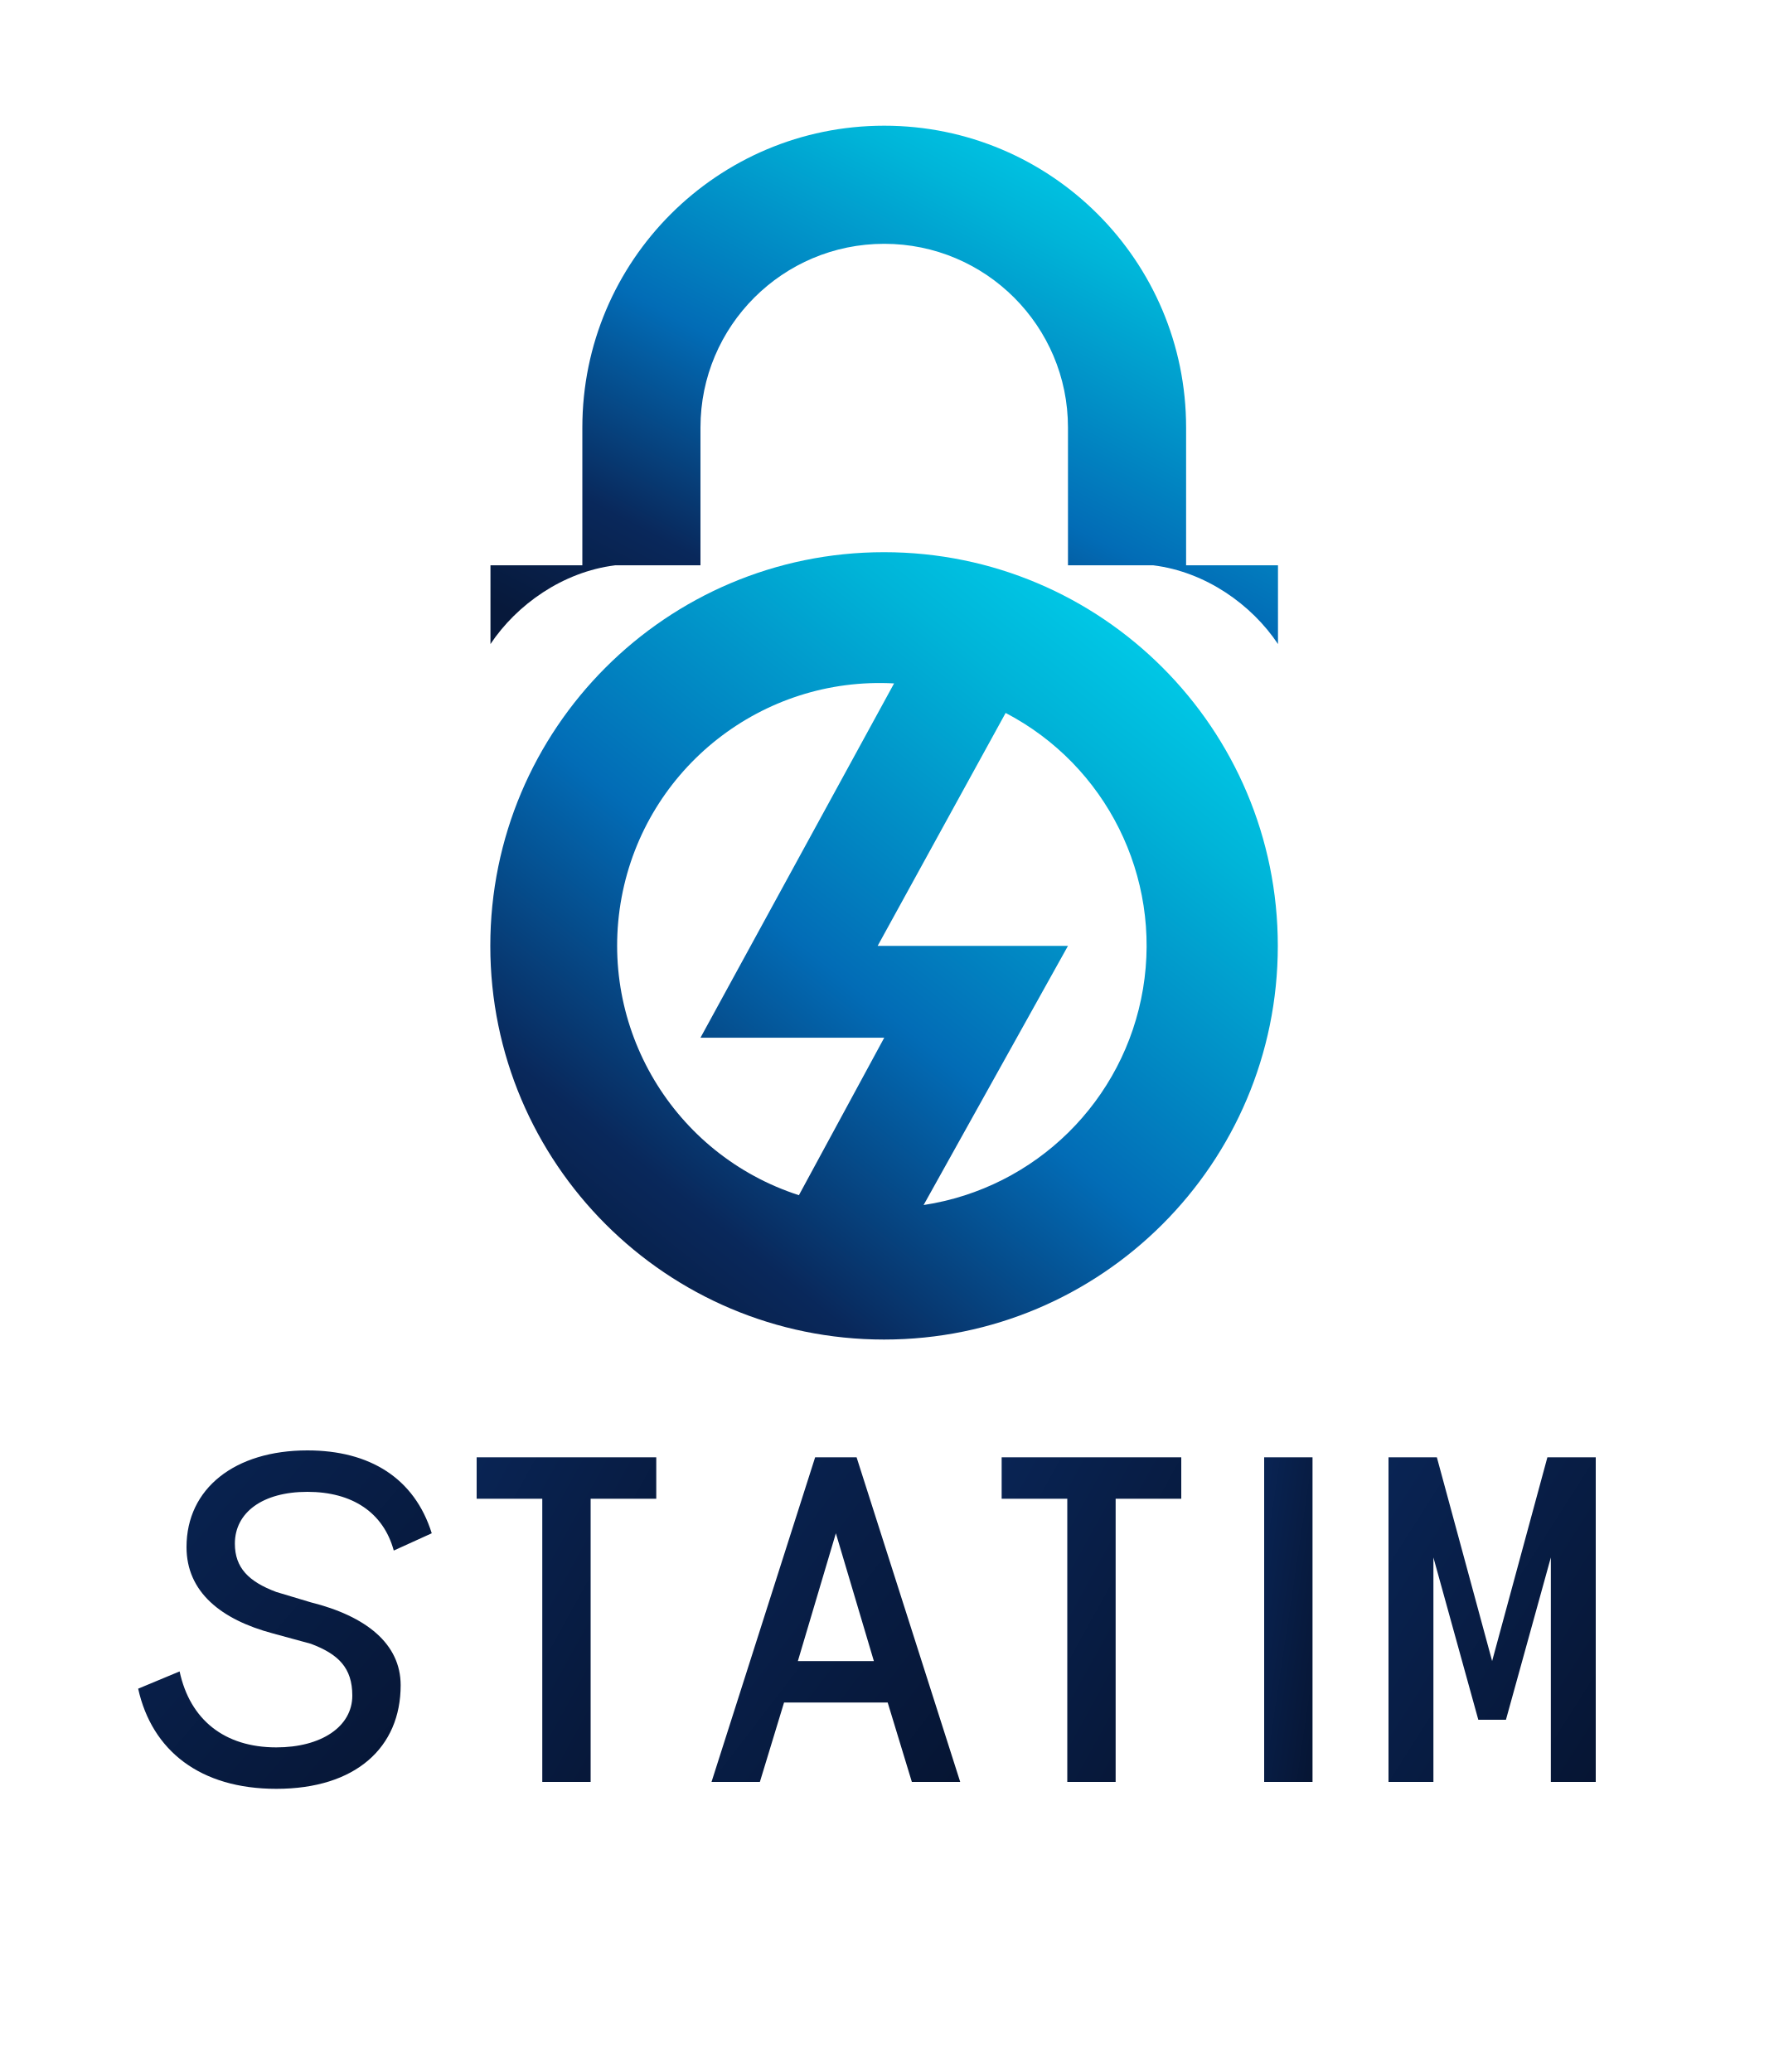
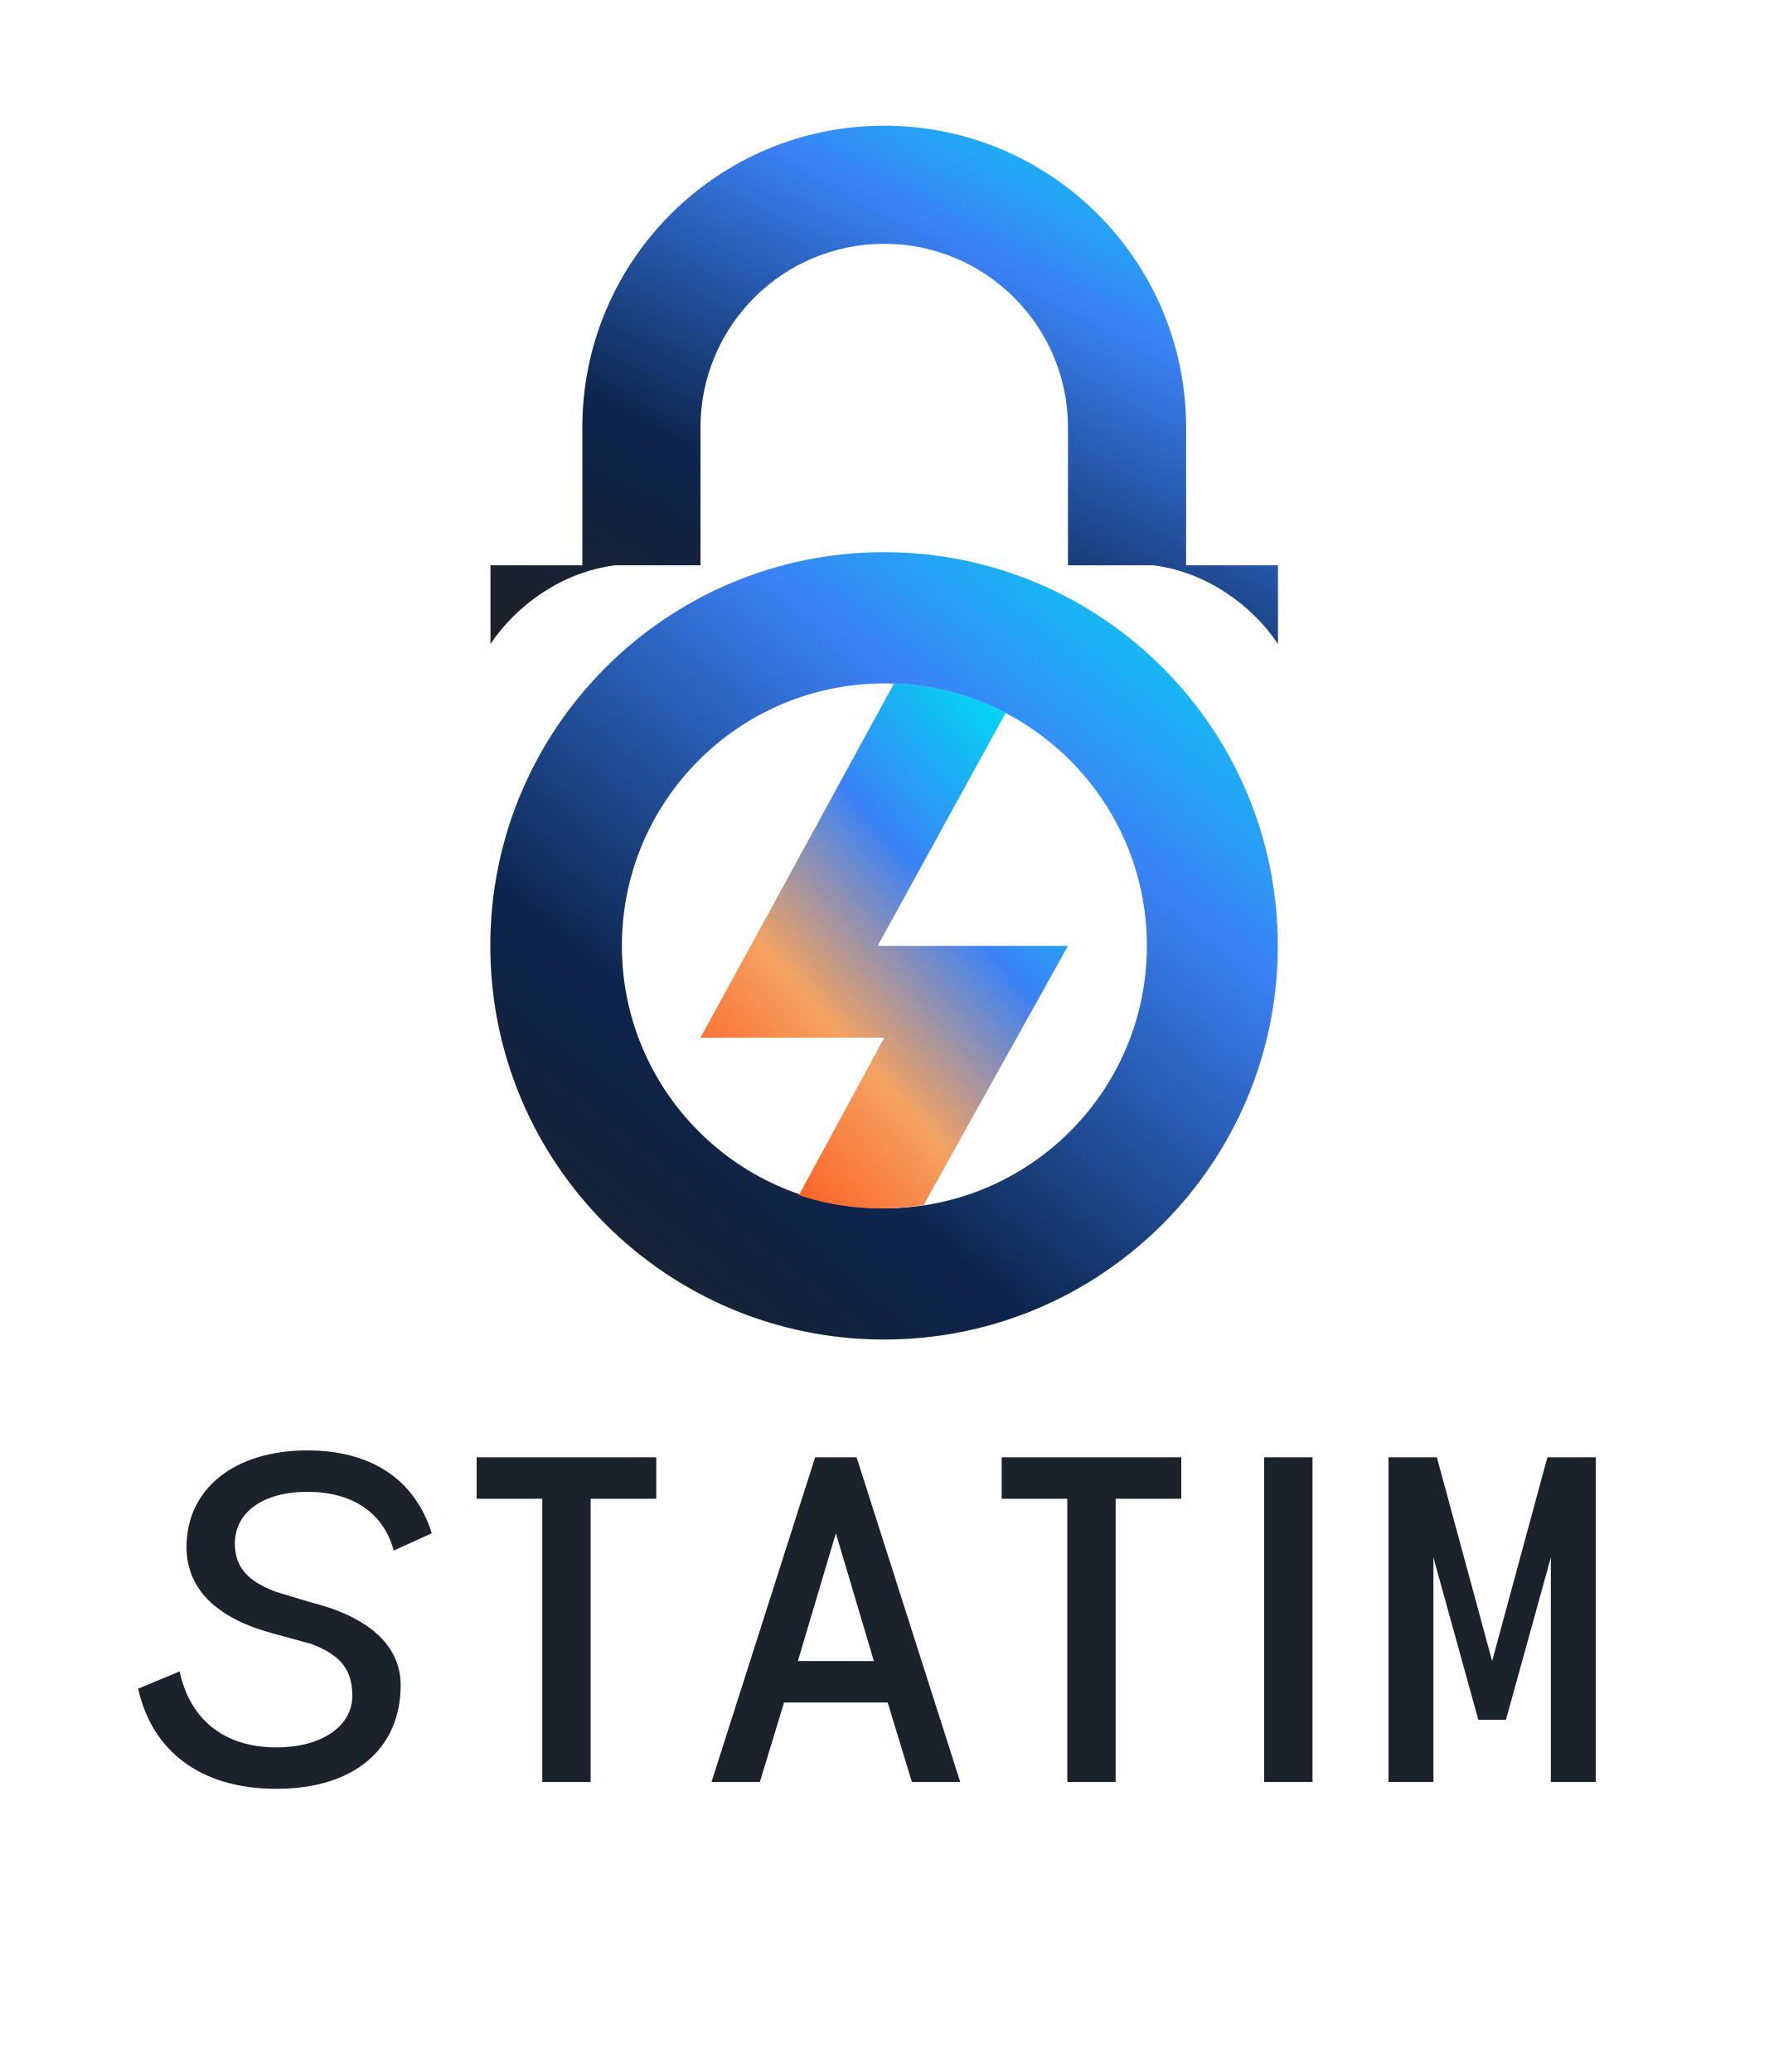
<svg xmlns="http://www.w3.org/2000/svg" viewBox="0 0 512 600" width="100%" height="100%">
  <defs>
-     <linearGradient id="statim-gradient" x1="90%" y1="0%" x2="10%" y2="100%">
+     <linearGradient id="padlock-grad" x1="90%" y1="0%" x2="10%" y2="100%">
      <stop offset="0%" stop-color="#00daf3" />
-       <stop offset="22%" stop-color="#00b4d8" />
-       <stop offset="55%" stop-color="#026cb6" />
-       <stop offset="82%" stop-color="#09285b" />
-       <stop offset="100%" stop-color="#07193b" />
+       <stop offset="28%" stop-color="#3b82f6" />
+       <stop offset="70%" stop-color="#0d244c" />
+       <stop offset="100%" stop-color="#1c222b" />
    </linearGradient>
-     <linearGradient id="text-grad" x1="0%" y1="0%" x2="100%" y2="100%">
-       <stop offset="0%" stop-color="#092454" />
-       <stop offset="100%" stop-color="#061533" />
+     <linearGradient id="bolt-grad" x1="85%" y1="5%" x2="15%" y2="95%">
+       <stop offset="0%" stop-color="#00daf3" />
+       <stop offset="35%" stop-color="#3b82f6" />
+       <stop offset="68%" stop-color="#f4a261" />
+       <stop offset="100%" stop-color="#ff5a1f" />
    </linearGradient>
  </defs>
-   <g transform="translate(256 215) scale(0.95) translate(-256 -256)" fill="url(#statim-gradient)">
-     <path fill-rule="evenodd" d="       M 164 202       L 164 160       A 92 92 0 0 1 348 160       L 348 202       L 376 202       L 376 226       C 368 214 354 204 338 202       L 312 202       L 312 160       A 56 56 0 0 0 200 160       L 200 202       L 174 202       C 158 204 144 214 136 226       L 136 202       Z" />
-     <path fill-rule="evenodd" d="       M 256 198       A 120 120 0 1 1 255.9 198       Z        M 259 238       A 80 80 0 0 0 230 394       L 256 346       L 200 346       Z        M 293 247       L 254 318       L 312 318       L 268 397       A 80 80 0 0 0 293 247       Z" />
+   <g transform="translate(256 215) scale(0.95) translate(-256 -256)">
+     <path fill="url(#padlock-grad)" fill-rule="evenodd" d="       M 164 202       L 164 160       A 92 92 0 0 1 348 160       L 348 202       L 376 202       L 376 226       C 368 214 354 204 338 202       L 312 202       L 312 160       A 56 56 0 0 0 200 160       L 200 202       L 174 202       C 158 204 144 214 136 226       L 136 202       Z" />
+     <path fill="url(#padlock-grad)" fill-rule="evenodd" d="       M 256 198       A 120 120 0 1 1 255.9 198       Z       M 256 238       A 80 80 0 1 0 256.1 238       Z" />
+     <path fill="url(#bolt-grad)" d="       M 259 238       A 80 80 0 0 1 293 247       L 254 318       L 312 318       L 268 397       A 80 80 0 0 1 230 394       L 256 346       L 200 346       Z" />
  </g>
-   <g fill="url(#text-grad)">
-     <path d="       M 116 488       C 116 476 106 468 90 464       L 80 461       C 72 458 68 454 68 447       C 68 438 76 432 89 432       C 102 432 111 438 114 449       L 125 444       C 120 428 107 420 89 420       C 68 420 54 431 54 448       C 54 461 64 469 79 473       L 90 476       C 98 479 102 483 102 491       C 102 500 93 506 80 506       C 65 506 55 498 52 484       L 40 489       C 44 507 58 518 80 518       C 103 518 116 506 116 488       Z     " />
-     <path d="       M 138 422       H 190       V 434       H 171       V 516       H 157       V 434       H 138       Z     " />
-     <path d="       M 236 422       L 206 516       H 220       L 227 493       H 257       L 264 516       H 278       L 248 422       H 236       Z       M 231 481       L 242 444       L 253 481       H 231       Z     " />
-     <path d="       M 290 422       H 342       V 434       H 323       V 516       H 309       V 434       H 290       Z     " />
-     <path d="       M 366 422       H 380       V 516       H 366       Z     " />
-     <path d="       M 402 422       H 416       L 432 481       L 448 422       H 462       V 516       H 449       V 451       L 436 498       H 428       L 415 451       V 516       H 402       Z     " />
+   <g fill="#1c222b">
+     <path d="M 116 488 C 116 476 106 468 90 464 L 80 461 C 72 458 68 454 68 447 C 68 438 76 432 89 432 C 102 432 111 438 114 449 L 125 444 C 120 428 107 420 89 420 C 68 420 54 431 54 448 C 54 461 64 469 79 473 L 90 476 C 98 479 102 483 102 491 C 102 500 93 506 80 506 C 65 506 55 498 52 484 L 40 489 C 44 507 58 518 80 518 C 103 518 116 506 116 488 Z" />
+     <path d="M 138 422 H 190 V 434 H 171 V 516 H 157 V 434 H 138 Z" />
+     <path d="M 236 422 L 206 516 H 220 L 227 493 H 257 L 264 516 H 278 L 248 422 H 236 Z M 231 481 L 242 444 L 253 481 H 231 Z" />
+     <path d="M 290 422 H 342 V 434 H 323 V 516 H 309 V 434 H 290 Z" />
+     <path d="M 366 422 H 380 V 516 H 366 Z" />
+     <path d="M 402 422 H 416 L 432 481 L 448 422 H 462 V 516 H 449 V 451 L 436 498 H 428 L 415 451 V 516 H 402 Z" />
  </g>
</svg>
